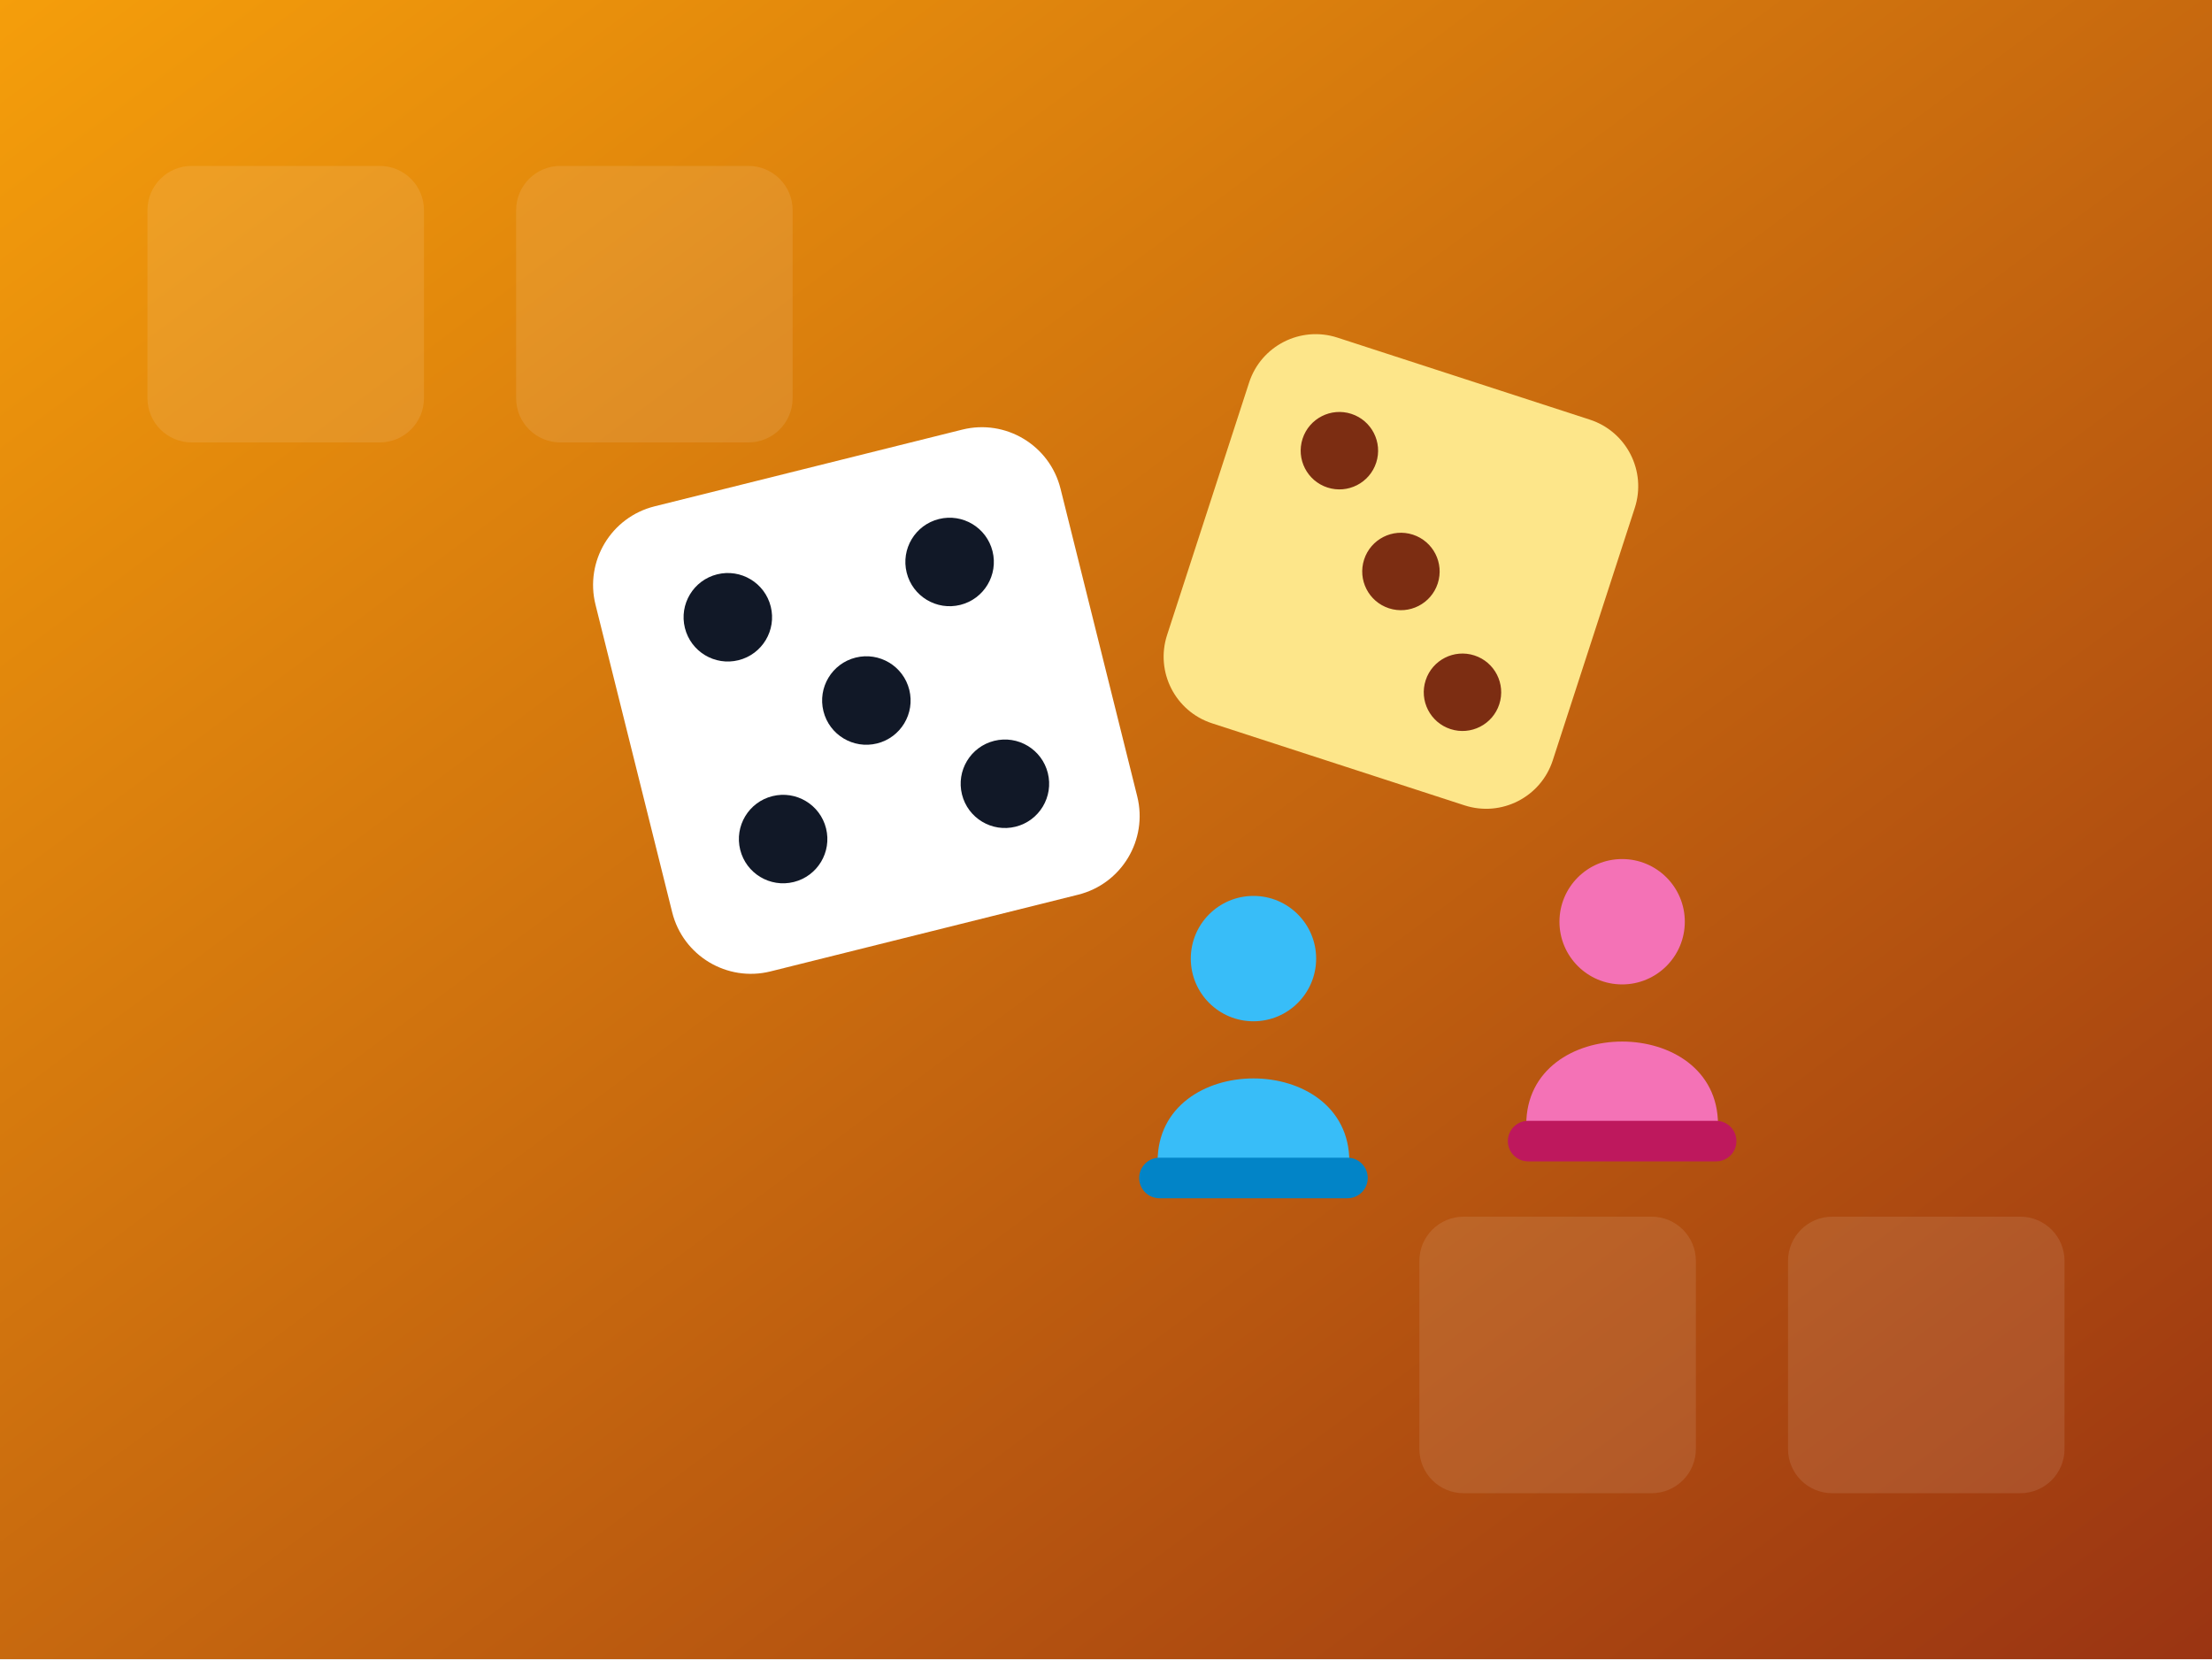
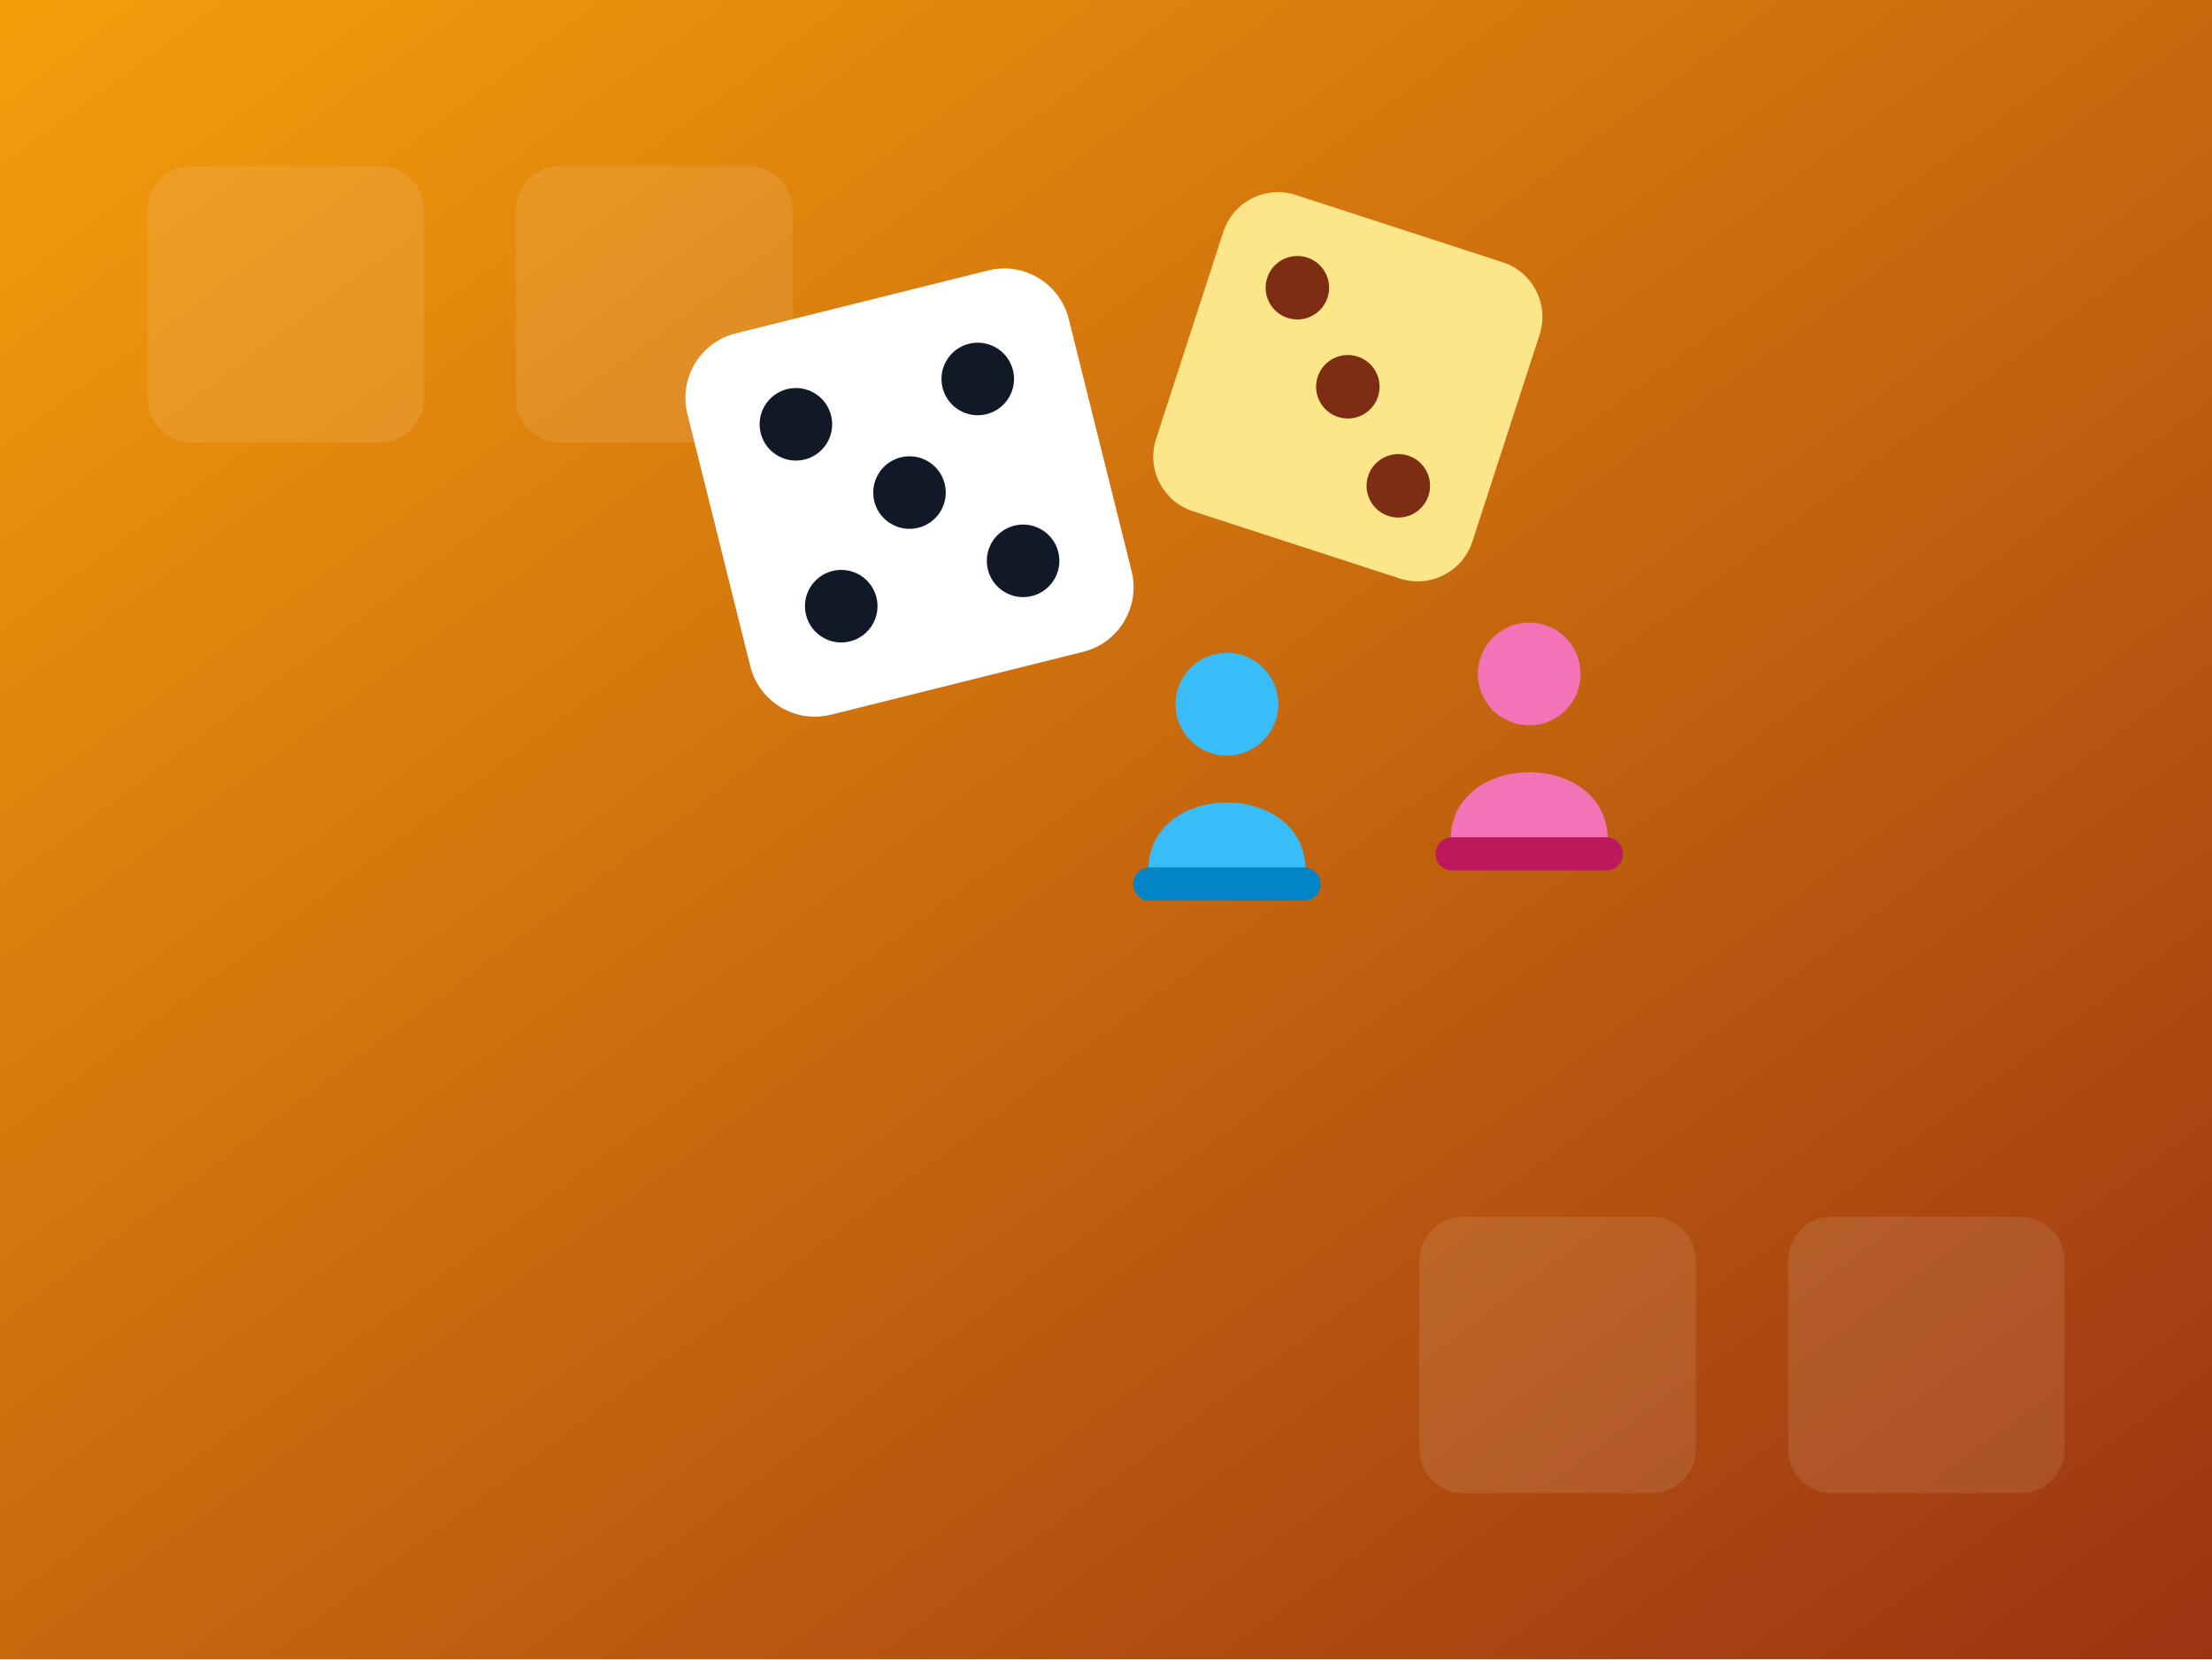
<svg xmlns="http://www.w3.org/2000/svg" viewBox="0 0 1200 900" preserveAspectRatio="xMidYMid slice">
  <defs>
    <linearGradient id="g" x1="0" y1="0" x2="1" y2="1">
      <stop offset="0" stop-color="#f59e0b" />
      <stop offset="1" stop-color="#9a3412" />
    </linearGradient>
  </defs>
  <rect width="1200" height="900" fill="url(#g)" />
  <g fill="#fff" fill-opacity=".1">
    <rect x="80" y="90" width="150" height="150" rx="24" />
    <rect x="280" y="90" width="150" height="150" rx="24" />
    <rect x="770" y="660" width="150" height="150" rx="24" />
    <rect x="970" y="660" width="150" height="150" rx="24" />
  </g>
-   <g transform="translate(470 380) rotate(-14)">
-     <rect x="-130" y="-130" width="260" height="260" rx="44" fill="#fff" />
-     <g fill="#111827">
-       <circle cx="-62" cy="-62" r="24" />
-       <circle cx="62" cy="-62" r="24" />
-       <circle cy="0" r="24" />
-       <circle cx="-62" cy="62" r="24" />
-       <circle cx="62" cy="62" r="24" />
+   <g transform="translate(600 300) scale(0.82) translate(-600 -420)">
+     <g transform="translate(470 380) rotate(-14)">
+       <rect x="-130" y="-130" width="260" height="260" rx="44" fill="#fff" />
+       <g fill="#111827">
+         <circle cx="-62" cy="-62" r="24" />
+         <circle cx="62" cy="-62" r="24" />
+         <circle cy="0" r="24" />
+         <circle cx="-62" cy="62" r="24" />
+         <circle cx="62" cy="62" r="24" />
+       </g>
+     </g>
+     <g transform="translate(760 310) rotate(18)">
+       <rect x="-110" y="-110" width="220" height="220" rx="38" fill="#fde68a" />
+       <g fill="#7c2d12">
+         <circle cx="-52" cy="-52" r="21" />
+         <circle cx="52" cy="52" r="21" />
+         <circle cy="0" r="21" />
+       </g>
+     </g>
+     <g transform="translate(680 590)">
+       <circle cy="-70" r="34" fill="#38bdf8" />
+       <path d="M-52 40C-52 -20 52 -20 52 40Z" fill="#38bdf8" />
+       <rect x="-62" y="38" width="124" height="22" rx="11" fill="#0284c7" />
+     </g>
+     <g transform="translate(880 570)">
+       <circle cy="-70" r="34" fill="#f472b6" />
+       <path d="M-52 40C-52 -20 52 -20 52 40Z" fill="#f472b6" />
+       <rect x="-62" y="38" width="124" height="22" rx="11" fill="#be185d" />
    </g>
  </g>
-   <g transform="translate(760 310) rotate(18)">
-     <rect x="-110" y="-110" width="220" height="220" rx="38" fill="#fde68a" />
-     <g fill="#7c2d12">
-       <circle cx="-52" cy="-52" r="21" />
-       <circle cx="52" cy="52" r="21" />
-       <circle cy="0" r="21" />
-     </g>
-   </g>
-   <g transform="translate(680 590)">
-     <circle cy="-70" r="34" fill="#38bdf8" />
-     <path d="M-52 40C-52 -20 52 -20 52 40Z" fill="#38bdf8" />
-     <rect x="-62" y="38" width="124" height="22" rx="11" fill="#0284c7" />
-   </g>
-   <g transform="translate(880 570)">
-     <circle cy="-70" r="34" fill="#f472b6" />
-     <path d="M-52 40C-52 -20 52 -20 52 40Z" fill="#f472b6" />
-     <rect x="-62" y="38" width="124" height="22" rx="11" fill="#be185d" />
-   </g>
</svg>
